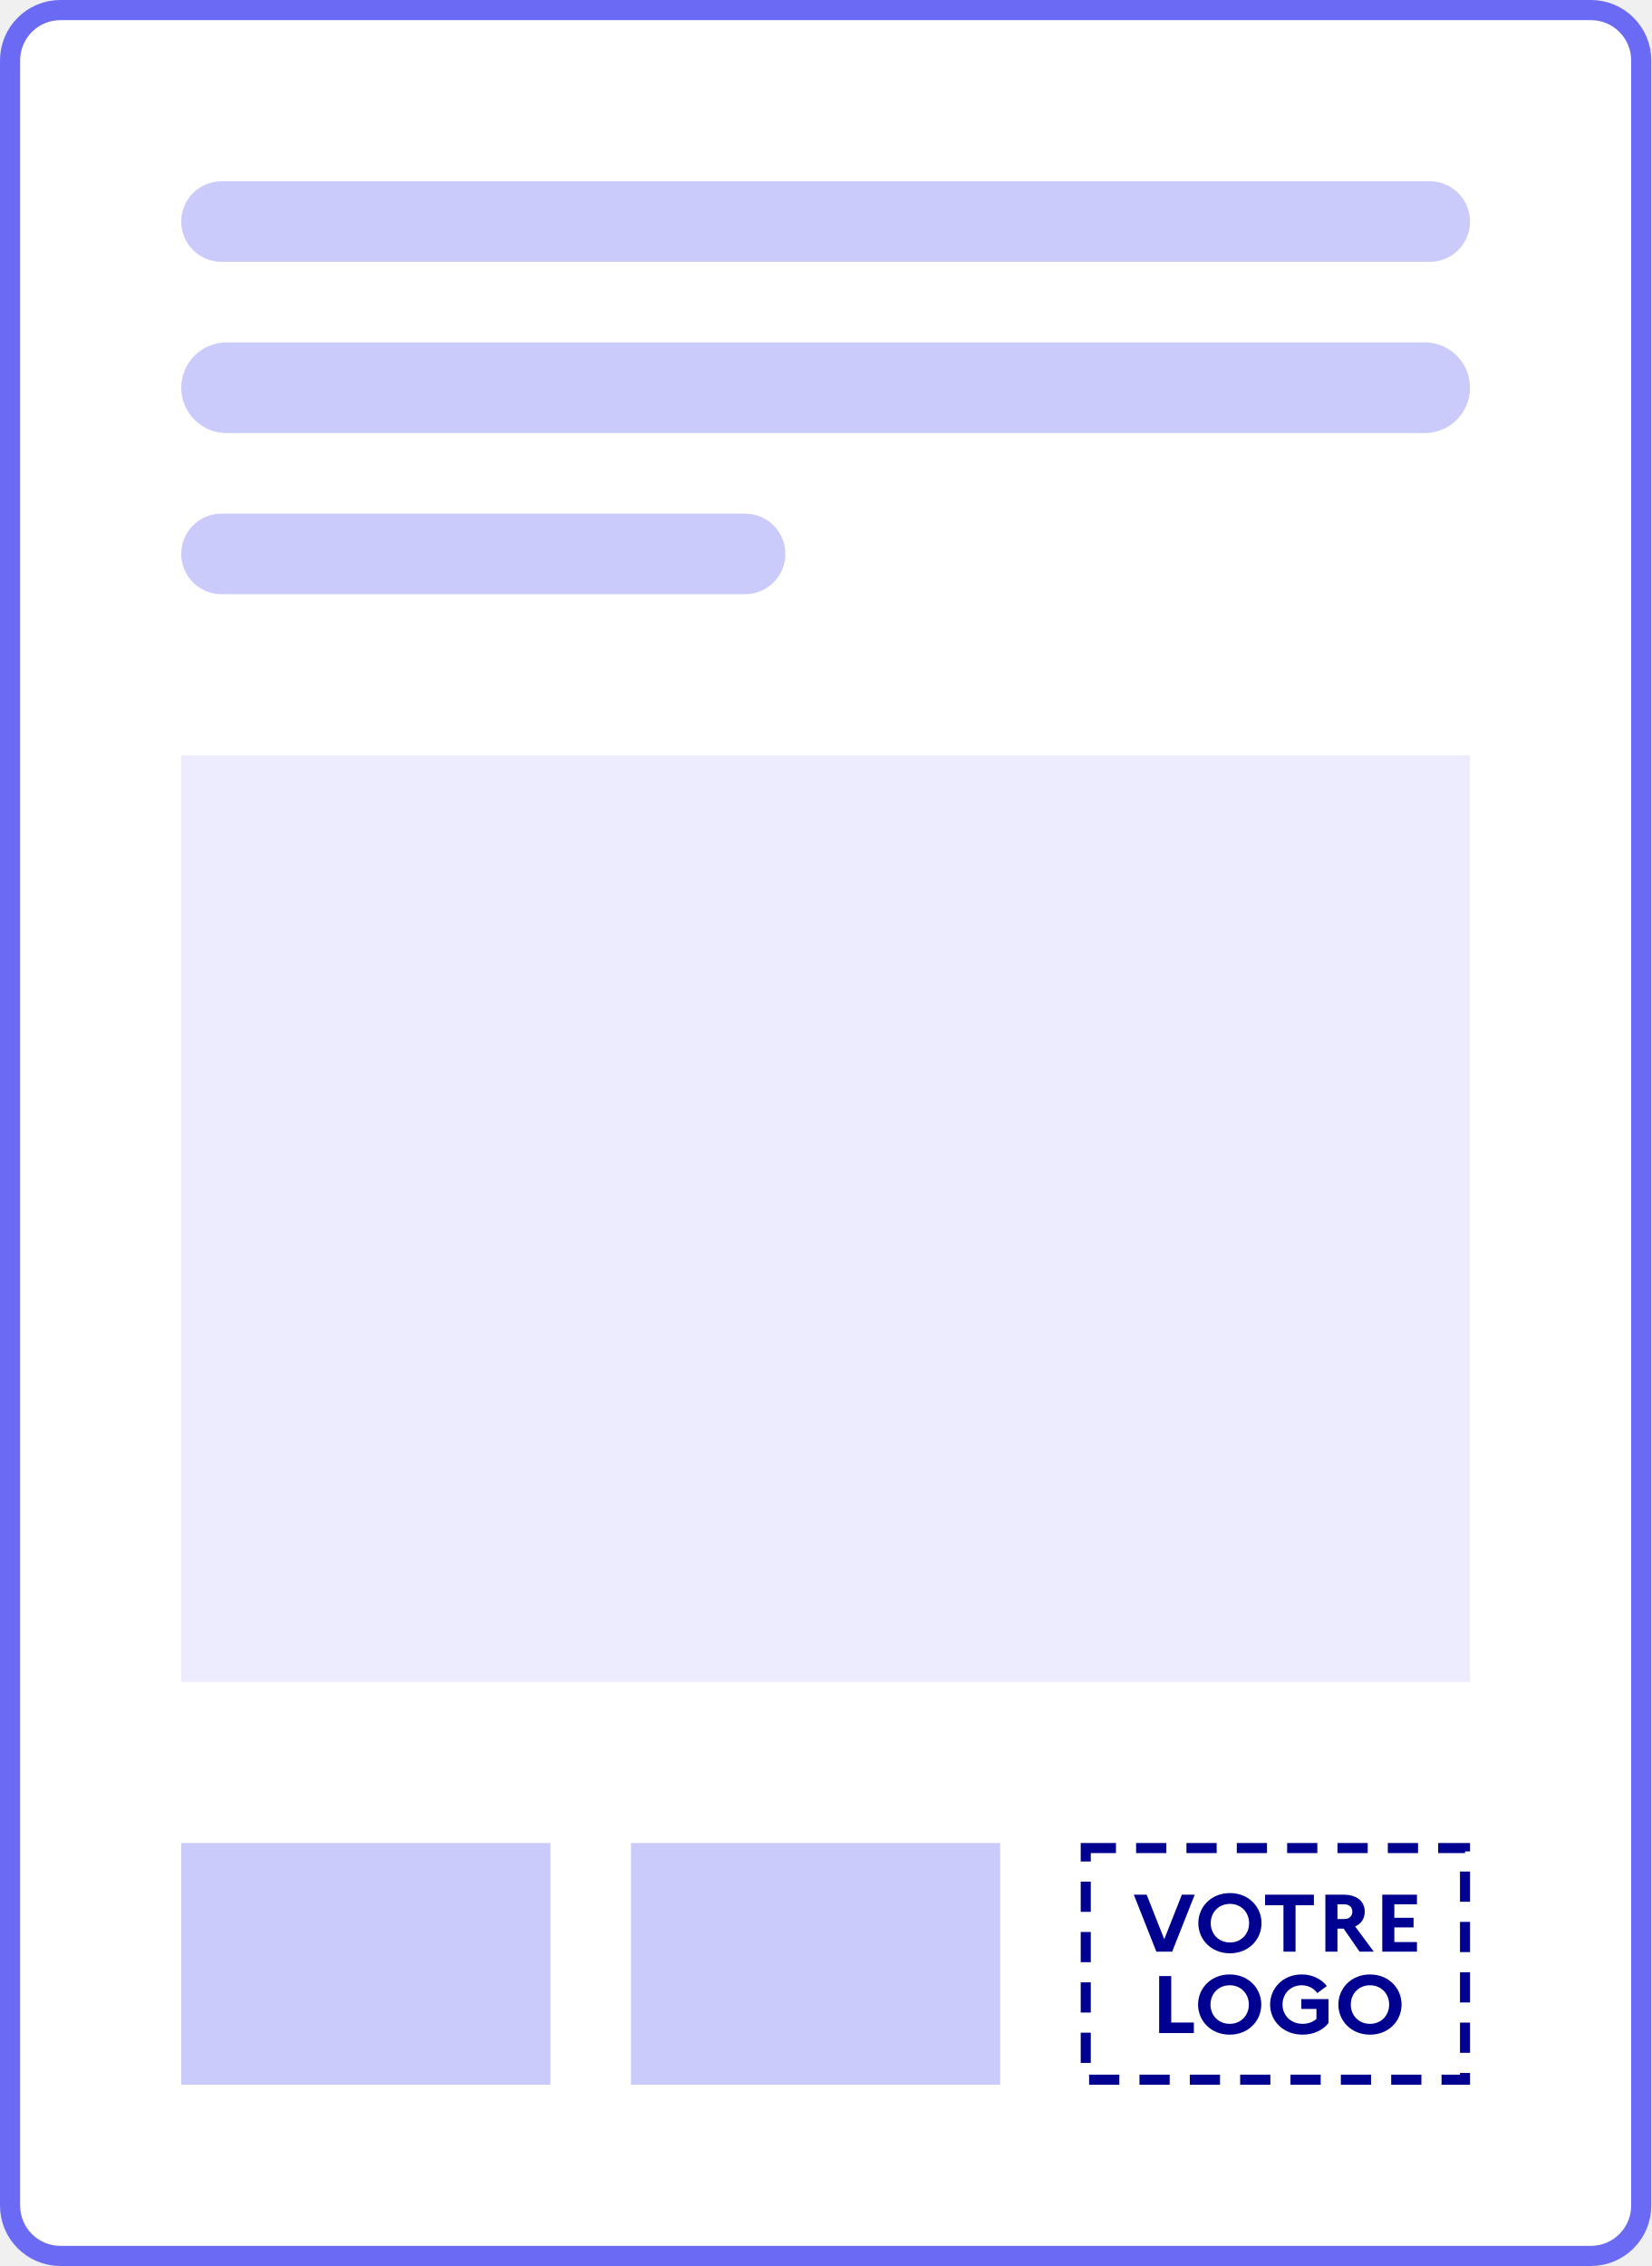
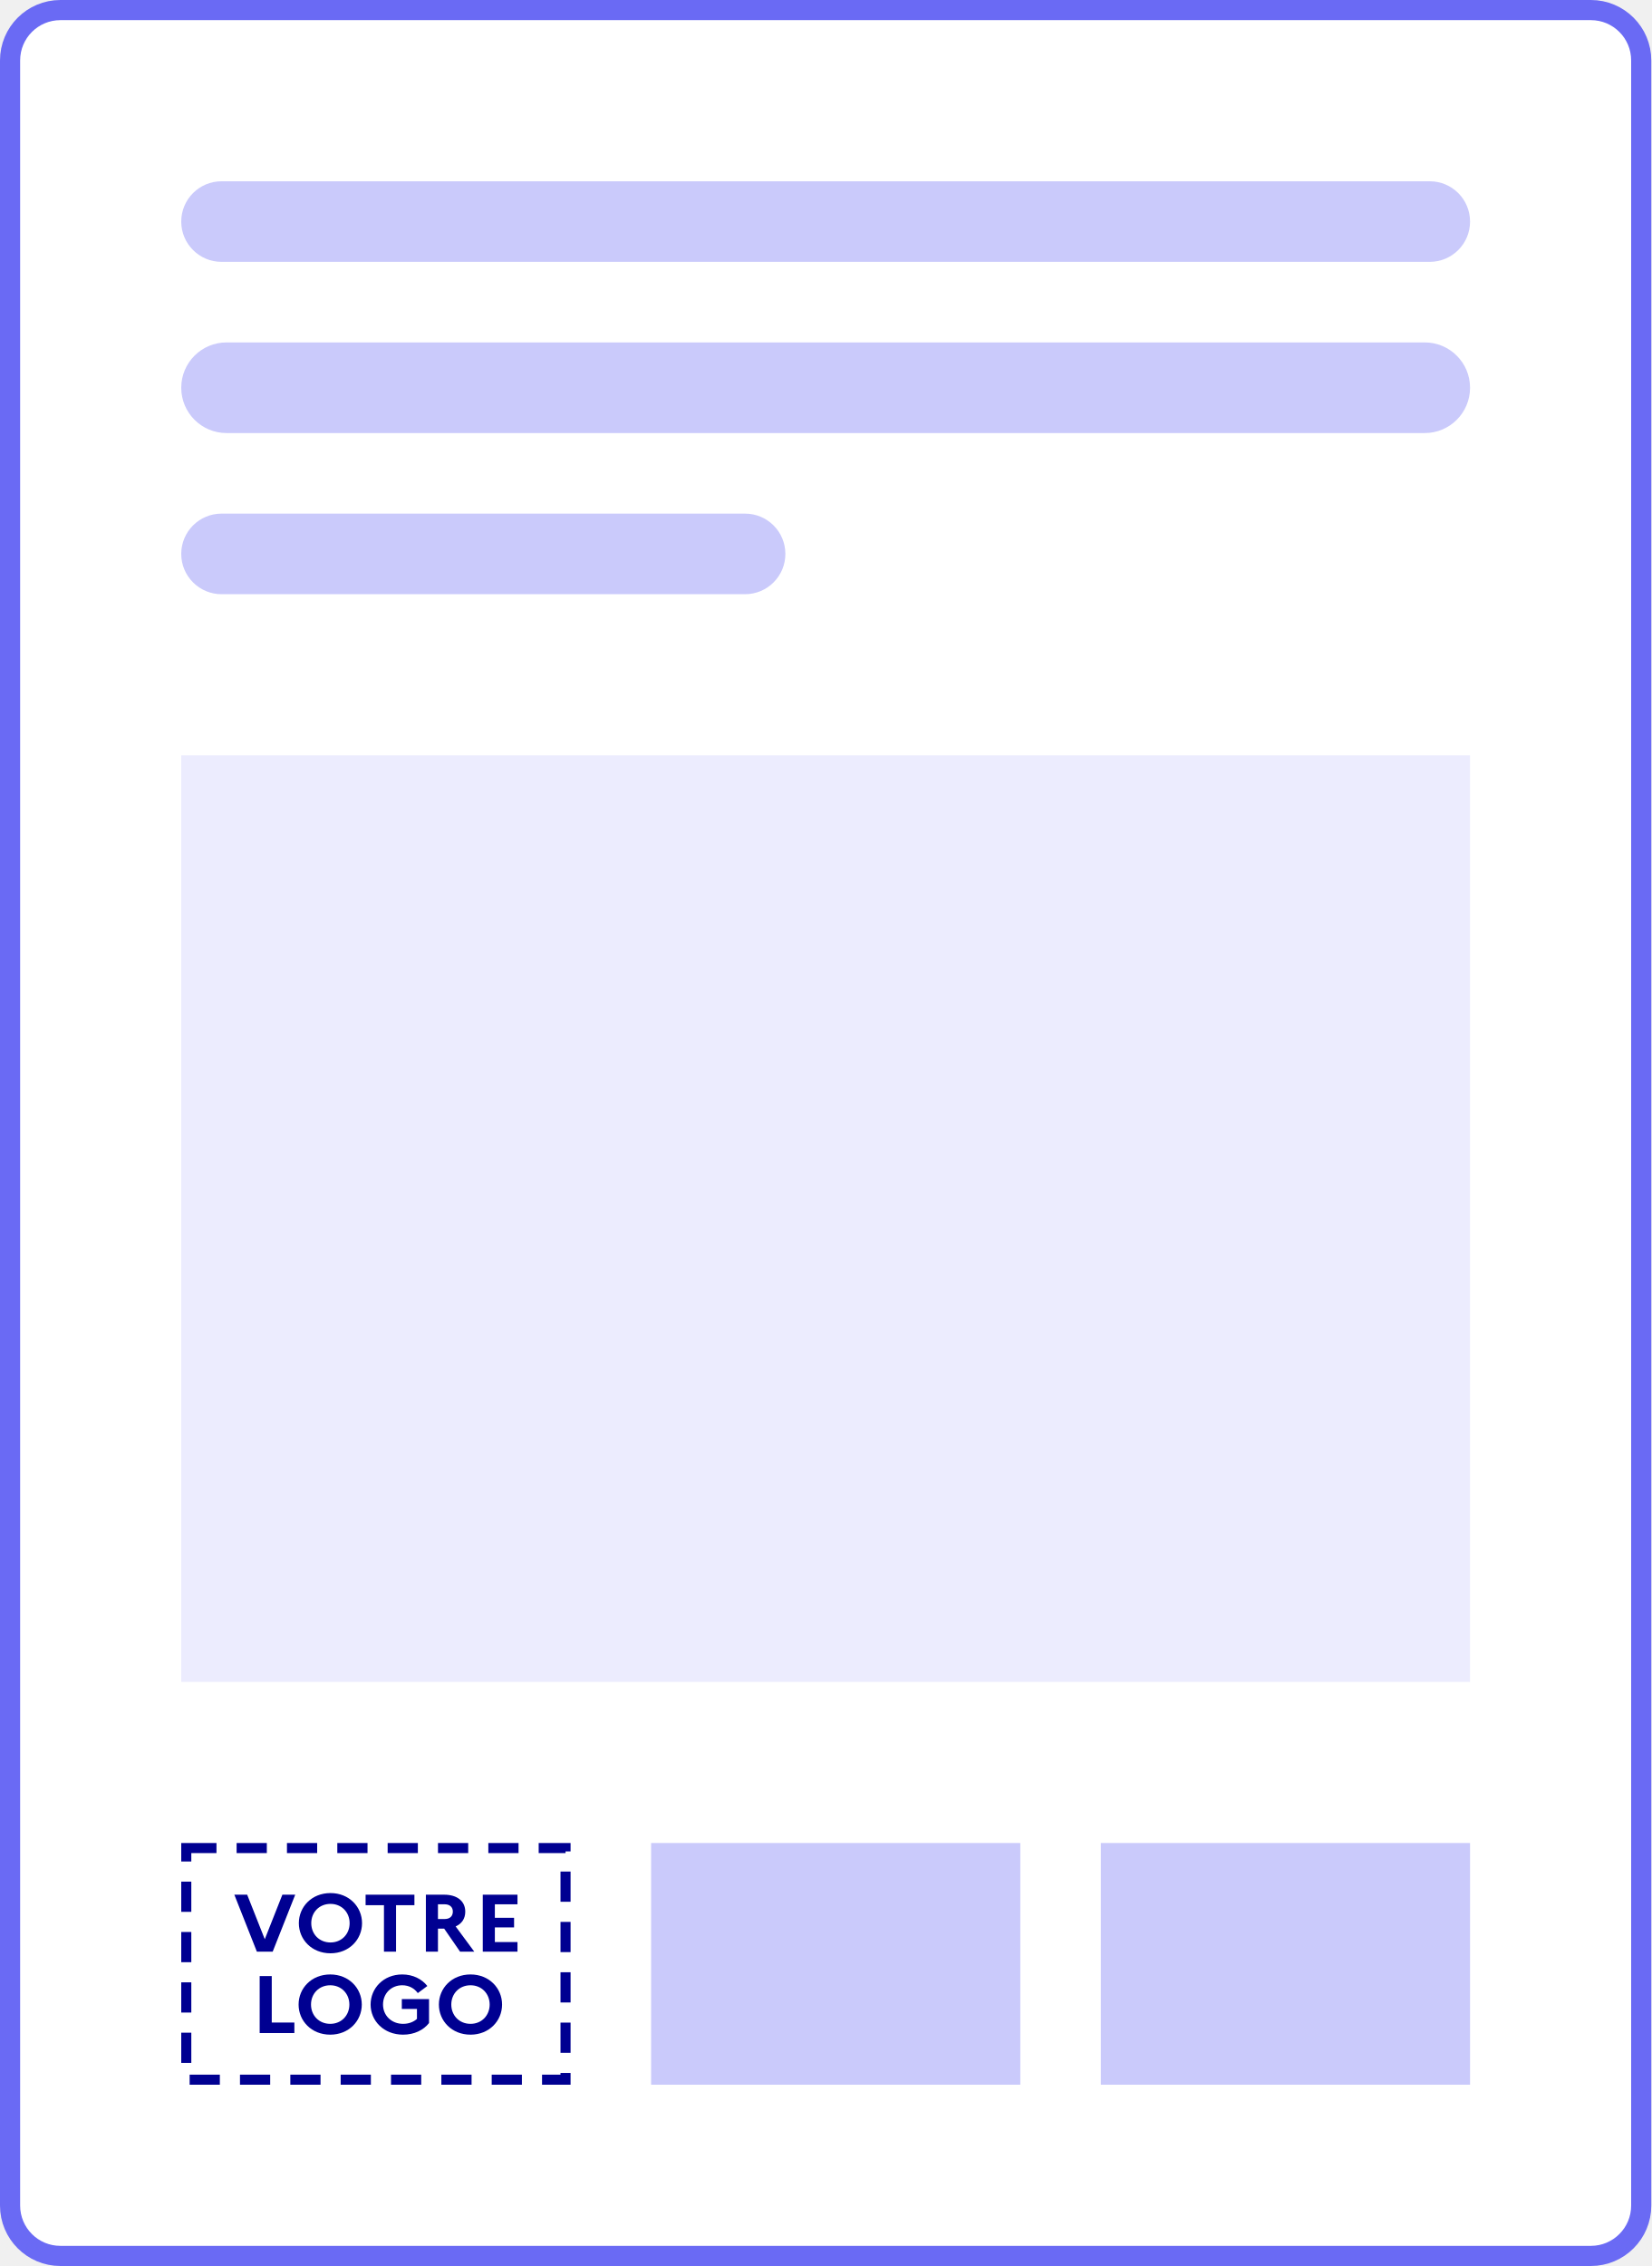
<svg xmlns="http://www.w3.org/2000/svg" width="164" height="225" viewBox="0 0 164 225" fill="none">
  <rect x="1" y="1" width="162" height="223" rx="5" fill="white" />
  <rect x="1" y="1" width="162" height="223" rx="5" stroke="#6A6AF4" stroke-width="2" />
  <rect x="18" y="18" width="128" height="8" rx="4" fill="#CACAFB" />
  <rect x="18" y="34" width="128" height="9" rx="4.5" fill="#CACAFB" />
  <rect x="18" y="51" width="60" height="8" rx="4" fill="#CACAFB" />
  <rect width="128" height="92" transform="translate(18 75)" fill="#ECECFE" />
-   <rect width="36.667" height="24" transform="translate(18 183)" fill="#CACAFB" />
-   <rect width="36.667" height="24" transform="translate(62.6666 183)" fill="#CACAFB" />
-   <rect x="107.833" y="183.5" width="37.667" height="23" stroke="#000091" stroke-miterlimit="2.999" stroke-dasharray="3 2" />
-   <path d="M112.606 188.131H113.882L115.63 192.552L117.379 188.131H118.654L116.416 193.788H114.845L112.606 188.131Z" fill="#000091" />
-   <path d="M122.155 187.97C124.014 187.97 125.289 189.343 125.289 190.96C125.289 192.576 124.014 193.95 122.155 193.95C120.289 193.95 119.013 192.576 119.013 190.96C119.013 189.343 120.289 187.97 122.155 187.97ZM122.155 192.875C123.262 192.875 124.056 192.042 124.056 190.96C124.056 189.877 123.262 189.044 122.155 189.044C121.04 189.044 120.246 189.877 120.246 190.96C120.246 192.042 121.04 192.875 122.155 192.875Z" fill="#000091" />
-   <path d="M125.643 189.174V188.131H130.492V189.174H128.667V193.788H127.468V189.174H125.643Z" fill="#000091" />
-   <path d="M131.63 193.788V188.131H133.438C134.739 188.131 135.541 188.77 135.541 189.82C135.541 190.507 135.195 191.016 134.587 191.283L136.437 193.788H135.026L133.446 191.501H132.83V193.788H131.63ZM133.505 189.085H132.83V190.547H133.505C134.012 190.547 134.308 190.265 134.308 189.804C134.308 189.376 134.012 189.085 133.505 189.085Z" fill="#000091" />
-   <path d="M137.281 193.788V188.131H140.727V189.085H138.48V190.426H140.389V191.38H138.48V192.834H140.727V193.788H137.281Z" fill="#000091" />
-   <path d="M115.123 201.869V196.212H116.322V200.826H118.569V201.869H115.123Z" fill="#000091" />
-   <path d="M122.131 196.051C123.989 196.051 125.265 197.424 125.265 199.04C125.265 200.657 123.989 202.03 122.131 202.03C120.264 202.03 118.988 200.657 118.988 199.04C118.988 197.424 120.264 196.051 122.131 196.051ZM122.131 200.956C123.237 200.956 124.031 200.123 124.031 199.04C124.031 197.958 123.237 197.125 122.131 197.125C121.016 197.125 120.222 197.958 120.222 199.04C120.222 200.123 121.016 200.956 122.131 200.956Z" fill="#000091" />
-   <path d="M129.367 200.956C129.925 200.956 130.406 200.77 130.744 200.463V199.477H129.241V198.499H131.944V200.875C131.395 201.578 130.474 202.03 129.367 202.03C127.45 202.03 126.141 200.657 126.141 199.04C126.141 197.424 127.416 196.051 129.283 196.051C130.356 196.051 131.234 196.511 131.775 197.198L130.829 197.901C130.491 197.44 129.959 197.125 129.283 197.125C128.168 197.125 127.374 197.958 127.374 199.04C127.374 200.123 128.21 200.956 129.367 200.956Z" fill="#000091" />
-   <path d="M136.064 196.051C137.922 196.051 139.198 197.424 139.198 199.04C139.198 200.657 137.922 202.03 136.064 202.03C134.197 202.03 132.922 200.657 132.922 199.04C132.922 197.424 134.197 196.051 136.064 196.051ZM136.064 200.956C137.171 200.956 137.965 200.123 137.965 199.04C137.965 197.958 137.171 197.125 136.064 197.125C134.949 197.125 134.155 197.958 134.155 199.04C134.155 200.123 134.949 200.956 136.064 200.956Z" fill="#000091" />
+   <rect x="18.5" y="183.5" width="37.667" height="23" stroke="#000091" stroke-miterlimit="2.999" stroke-dasharray="3 2" />
+   <path d="M23.273 188.131H24.548L26.297 192.552L28.045 188.131H29.321L27.082 193.788H25.511L23.273 188.131Z" fill="#000091" />
+   <path d="M32.822 187.97C34.68 187.97 35.956 189.343 35.956 190.96C35.956 192.576 34.68 193.95 32.822 193.95C30.955 193.95 29.68 192.576 29.68 190.96C29.68 189.343 30.955 187.97 32.822 187.97ZM32.822 192.875C33.929 192.875 34.723 192.042 34.723 190.96C34.723 189.877 33.929 189.044 32.822 189.044C31.707 189.044 30.913 189.877 30.913 190.96C30.913 192.042 31.707 192.875 32.822 192.875Z" fill="#000091" />
+   <path d="M36.31 189.174V188.131H41.158V189.174H39.334V193.788H38.134V189.174H36.31Z" fill="#000091" />
+   <path d="M42.297 193.788V188.131H44.104C45.405 188.131 46.208 188.77 46.208 189.82C46.208 190.507 45.861 191.016 45.253 191.283L47.103 193.788H45.692L44.113 191.501H43.496V193.788H42.297ZM44.172 189.085H43.496V190.547H44.172C44.679 190.547 44.974 190.265 44.974 189.804C44.974 189.376 44.679 189.085 44.172 189.085Z" fill="#000091" />
+   <path d="M47.947 193.788V188.131H51.394V189.085H49.147V190.426H51.056V191.38H49.147V192.834H51.394V193.788H47.947Z" fill="#000091" />
+   <path d="M25.79 201.869V196.212H26.989V200.826H29.236V201.869H25.79Z" fill="#000091" />
+   <path d="M32.797 196.051C34.656 196.051 35.931 197.424 35.931 199.04C35.931 200.657 34.656 202.03 32.797 202.03C30.93 202.03 29.655 200.657 29.655 199.04C29.655 197.424 30.93 196.051 32.797 196.051ZM32.797 200.956C33.904 200.956 34.698 200.123 34.698 199.04C34.698 197.958 33.904 197.125 32.797 197.125C31.682 197.125 30.888 197.958 30.888 199.04C30.888 200.123 31.682 200.956 32.797 200.956Z" fill="#000091" />
+   <path d="M40.034 200.956C40.592 200.956 41.073 200.77 41.411 200.463V199.477H39.907V198.499H42.61V200.875C42.061 201.578 41.141 202.03 40.034 202.03C38.116 202.03 36.807 200.657 36.807 199.04C36.807 197.424 38.083 196.051 39.95 196.051C41.022 196.051 41.901 196.511 42.441 197.198L41.495 197.901C41.157 197.44 40.625 197.125 39.95 197.125C38.834 197.125 38.04 197.958 38.04 199.04C38.04 200.123 38.877 200.956 40.034 200.956Z" fill="#000091" />
+   <path d="M46.73 196.051C48.589 196.051 49.864 197.424 49.864 199.04C49.864 200.657 48.589 202.03 46.73 202.03C44.864 202.03 43.588 200.657 43.588 199.04C43.588 197.424 44.864 196.051 46.73 196.051ZM46.73 200.956C47.837 200.956 48.631 200.123 48.631 199.04C48.631 197.958 47.837 197.125 46.73 197.125C45.615 197.125 44.821 197.958 44.821 199.04C44.821 200.123 45.615 200.956 46.73 200.956Z" fill="#000091" />
+   <rect width="36.667" height="24" transform="translate(64.6665 183)" fill="#CACAFB" />
+   <rect width="36.667" height="24" transform="translate(109.333 183)" fill="#CACAFB" />
</svg>
